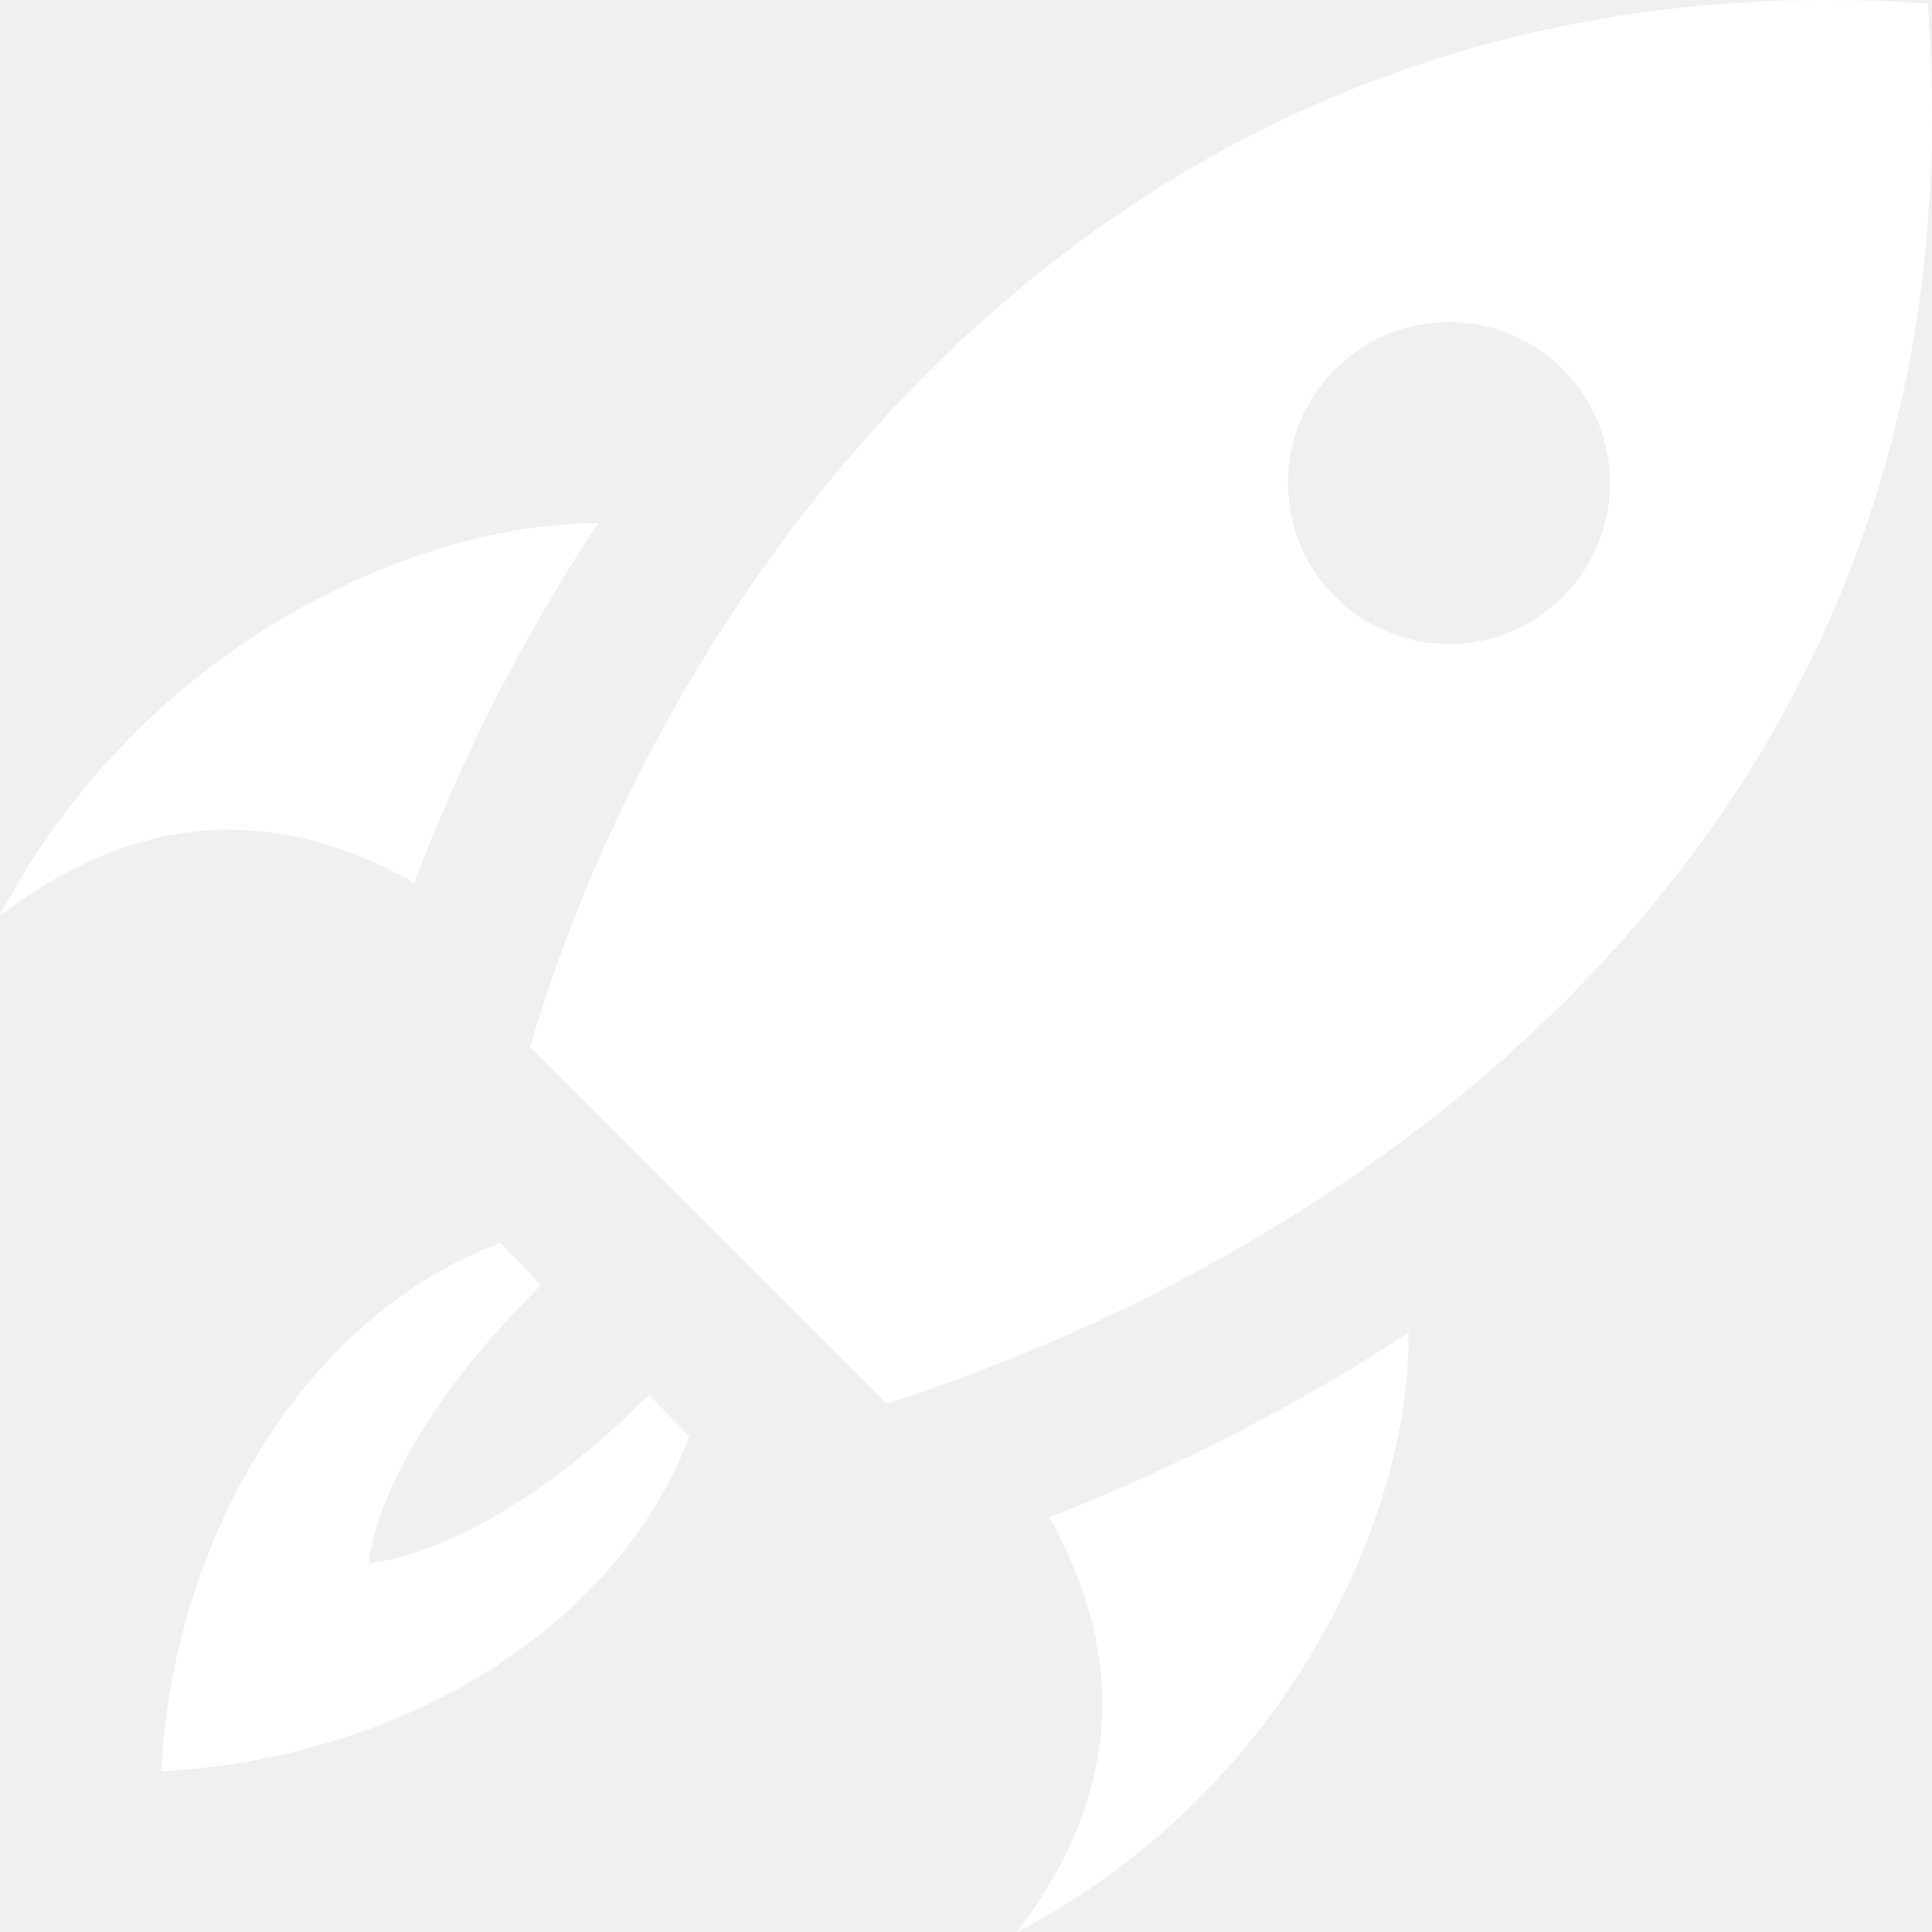
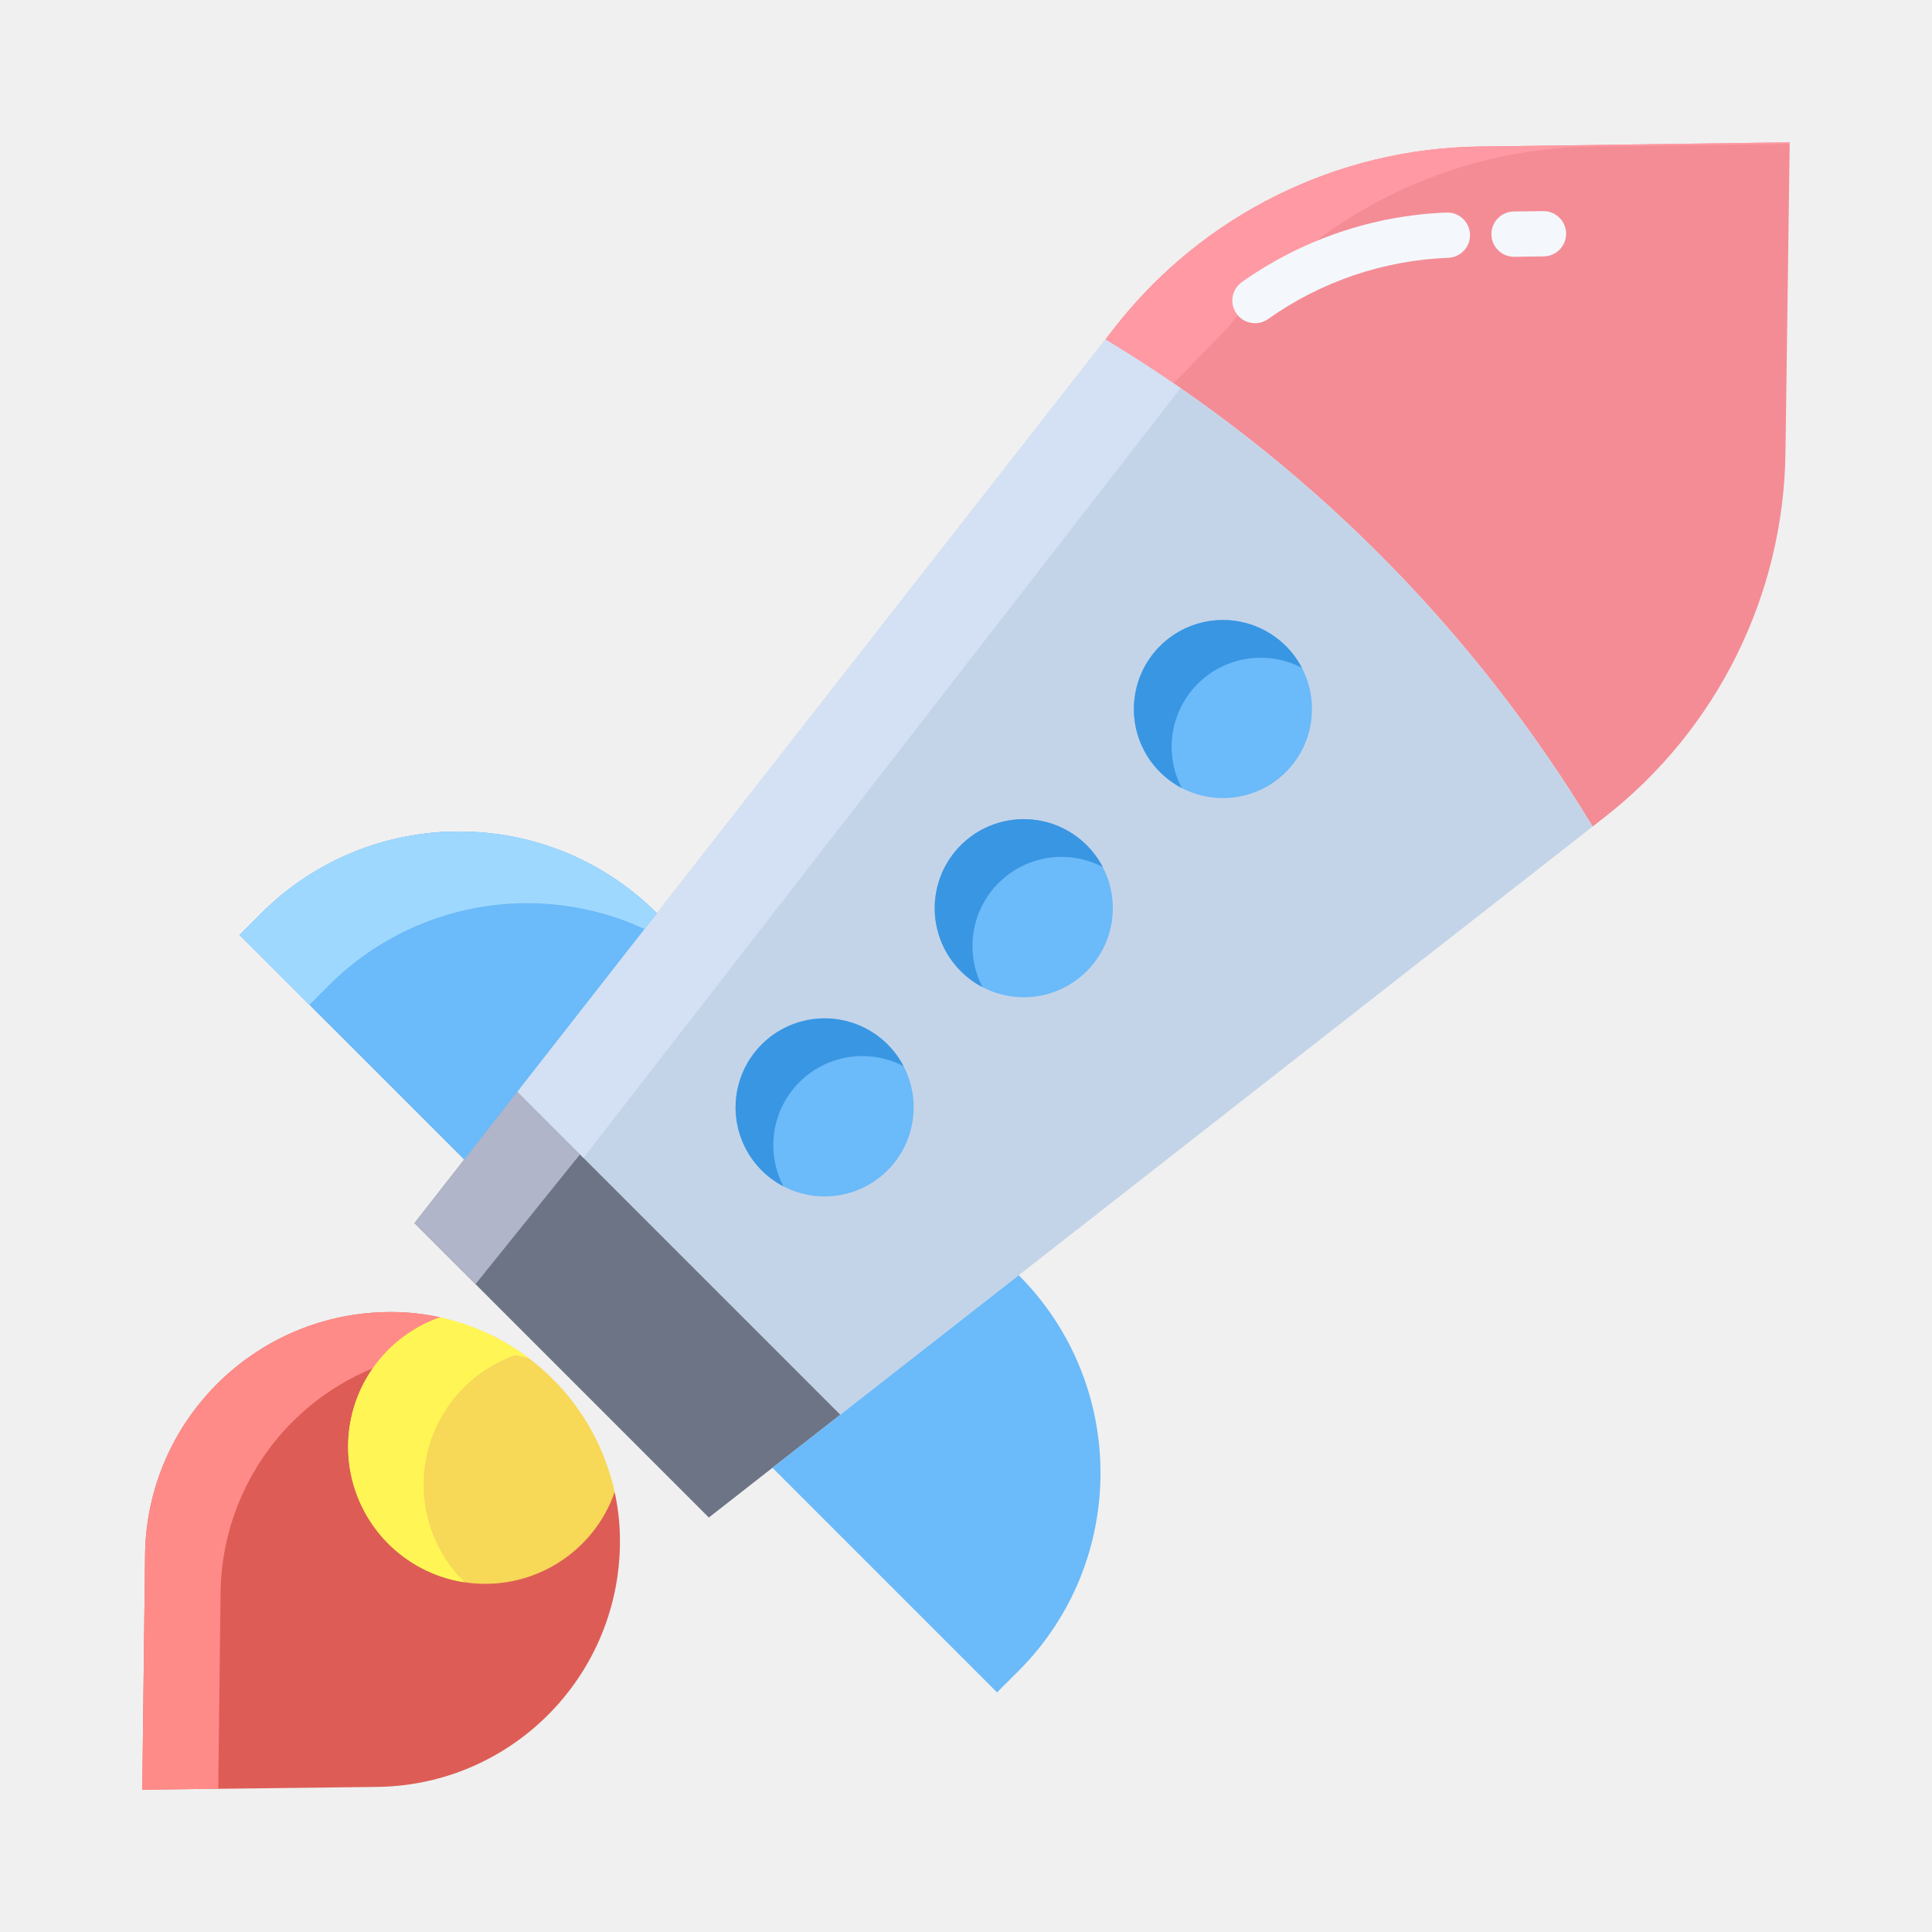
- <svg xmlns="http://www.w3.org/2000/svg" width="24" height="24" viewBox="0 0 24 24">
-   <path style="fill:white" d="M8.566 17.842c-.945 2.462-3.678 4.012-6.563 4.161.139-2.772 1.684-5.608 4.209-6.563l.51.521c-1.534 1.523-2.061 2.765-2.144 3.461.704-.085 2.006-.608 3.483-2.096l.505.516zm-1.136-11.342c-1.778-.01-4.062.911-5.766 2.614-.65.649-1.222 1.408-1.664 2.258 1.538-1.163 3.228-1.485 5.147-.408.566-1.494 1.32-3.014 2.283-4.464zm5.204 17.5c.852-.44 1.61-1.013 2.261-1.664 1.708-1.706 2.622-4.001 2.604-5.782-1.575 1.03-3.125 1.772-4.466 2.296 1.077 1.92.764 3.614-.399 5.15zm11.312-23.956c-.428-.03-.848-.044-1.261-.044-9.338 0-14.465 7.426-16.101 13.009l4.428 4.428c5.78-1.855 12.988-6.777 12.988-15.993v-.059c-.002-.437-.019-.884-.054-1.341zm-5.946 7.956c-1.105 0-2-.895-2-2s.895-2 2-2 2 .895 2 2-.895 2-2 2z" />
+ <svg xmlns="http://www.w3.org/2000/svg" id="Layer_1" width="208" height="208" viewBox="0 0 512 512" data-name="Layer 1">
+   <path d="m474.29 37.72-1.12 82.29a124.619 124.619 0 0 1 -47.87 96.51l-3.24 2.53a381.347 381.347 0 0 0 -129.12-129.1l2.54-3.25a124.623 124.623 0 0 1 96.52-47.87z" fill="#f48c96" />
+   <path d="m292.94 89.95-155.85 199.35 85.61 85.61 199.36-155.86a381.347 381.347 0 0 0 -129.12-129.1z" fill="#c4d4e8" />
+   <path d="m137.09 289.3-27.24 34.85 78 78.01 34.85-27.25z" fill="#6d7486" />
+   <path d="m162.92 395.52-.06.01-46.26-46.43a60.446 60.446 0 0 0 -12.98-1.4c-.5 0-1 .01-1.51.02a65.117 65.117 0 0 0 -63.65 63.65l-.75 62.91 62.92-.74a65.124 65.124 0 0 0 63.65-63.65c.02-.99.02-1.97 0-2.96a61.064 61.064 0 0 0 -1.36-11.41z" fill="#dd5d56" />
+   <g fill="#6bbaf9">
+     <path d="m235.22 276.78a23.6 23.6 0 1 1 -33.38 0 23.6 23.6 0 0 1 33.38 0z" />
+     <path d="m288 224a23.6 23.6 0 1 1 -33.38 0 23.6 23.6 0 0 1 33.38 0z" />
+     <path d="m340.78 171.22a23.6 23.6 0 1 1 -33.38 0 23.6 23.6 0 0 1 33.38 0z" />
+     <path d="m222.7 374.91 47.28-36.96a74.207 74.207 0 0 1 -.07 104.87l-5.68 5.68-59.46-59.46-.05-.07z" />
+     <path d="m137.09 289.3-14.05 17.98-.07-.05-59.47-59.46 5.68-5.68a74.228 74.228 0 0 1 104.88-.08z" />
+   </g>
+   <path d="m422 38.83 52.284-.7.006-.405-82.29 1.105a124.623 124.623 0 0 0 -96.52 47.87l-2.54 3.25q9.207 5.564 18.056 11.627l14.484-14.877a124.623 124.623 0 0 1 96.52-47.87z" fill="#ff99a3" />
+   <path d="m137.09 289.3-27.24 34.85 16.16 16.162 27.698-34.394z" fill="#b0b5ca" />
+   <path d="m292.94 89.95-155.85 199.35 17.54 17.54 158.224-203.989q-9.738-6.751-19.914-12.901z" fill="#d4e1f4" />
+   <path d="m98.812 362.6a36.29 36.29 0 0 1 16.108-12.87c.56-.22 1.11-.44 1.68-.63a60.446 60.446 0 0 0 -12.98-1.4c-.5 0-1 .01-1.51.02a65.117 65.117 0 0 0 -63.65 63.65l-.75 62.91 20.122-.237.628-52.673a65.113 65.113 0 0 1 40.352-58.77z" fill="#ff8b88" />
+   <path d="m162.92 395.52-.06.01a36.338 36.338 0 1 1 -47.94-45.8c.56-.22 1.11-.44 1.68-.63a60.786 60.786 0 0 1 46.32 46.42z" fill="#f7d857" />
+   <path d="m122.9 367.71a36.186 36.186 0 0 1 12.02-7.98c.56-.22 1.11-.44 1.68-.63 1.232.269 2.447.583 3.65.926a60.427 60.427 0 0 0 -23.65-10.926c-.57.19-1.12.41-1.68.63a36.34 36.34 0 0 0 8.22 69.6c-.079-.078-.161-.15-.24-.228a36.34 36.34 0 0 1 0-51.392z" fill="#fff655" />
+   <path d="m137.09 289.3-14.05 17.98-.07-.05-59.47-59.46 5.68-5.68a74.228 74.228 0 0 1 104.88-.08z" fill="#6bbaf9" />
+   <path d="m170.8 246.183 3.262-4.173a74.228 74.228 0 0 0 -104.88.08l-5.68 5.68 18.5 18.5 5.178-5.178a74.254 74.254 0 0 1 83.62-14.909z" fill="#9fd8ff" />
+   <path d="m211.84 286.78a23.626 23.626 0 0 1 27.619-4.231 23.6 23.6 0 1 0 -31.853 31.845 23.627 23.627 0 0 1 4.234-27.614z" fill="#3996e2" />
+   <path d="m264.62 234a23.608 23.608 0 0 1 27.617-4.237 23.606 23.606 0 1 0 -31.851 31.85 23.626 23.626 0 0 1 4.234-27.613z" fill="#3996e2" />
+   <path d="m317.4 181.22a23.608 23.608 0 0 1 27.617-4.237 23.605 23.605 0 1 0 -31.851 31.851 23.627 23.627 0 0 1 4.234-27.614z" fill="#3996e2" />
+   <path d="m332.6 85.65a6 6 0 0 1 -3.476-10.9 100.419 100.419 0 0 1 54.186-18.418 6 6 0 1 1 .488 11.99 88.415 88.415 0 0 0 -47.732 16.221 5.965 5.965 0 0 1 -3.466 1.107z" fill="#f4f8fc" />
+   <path d="m401.28 68.051a6 6 0 0 1 -.079-12l7.753-.105a6 6 0 0 1 .162 12l-7.753.105z" fill="#f4f8fc" />
</svg>
